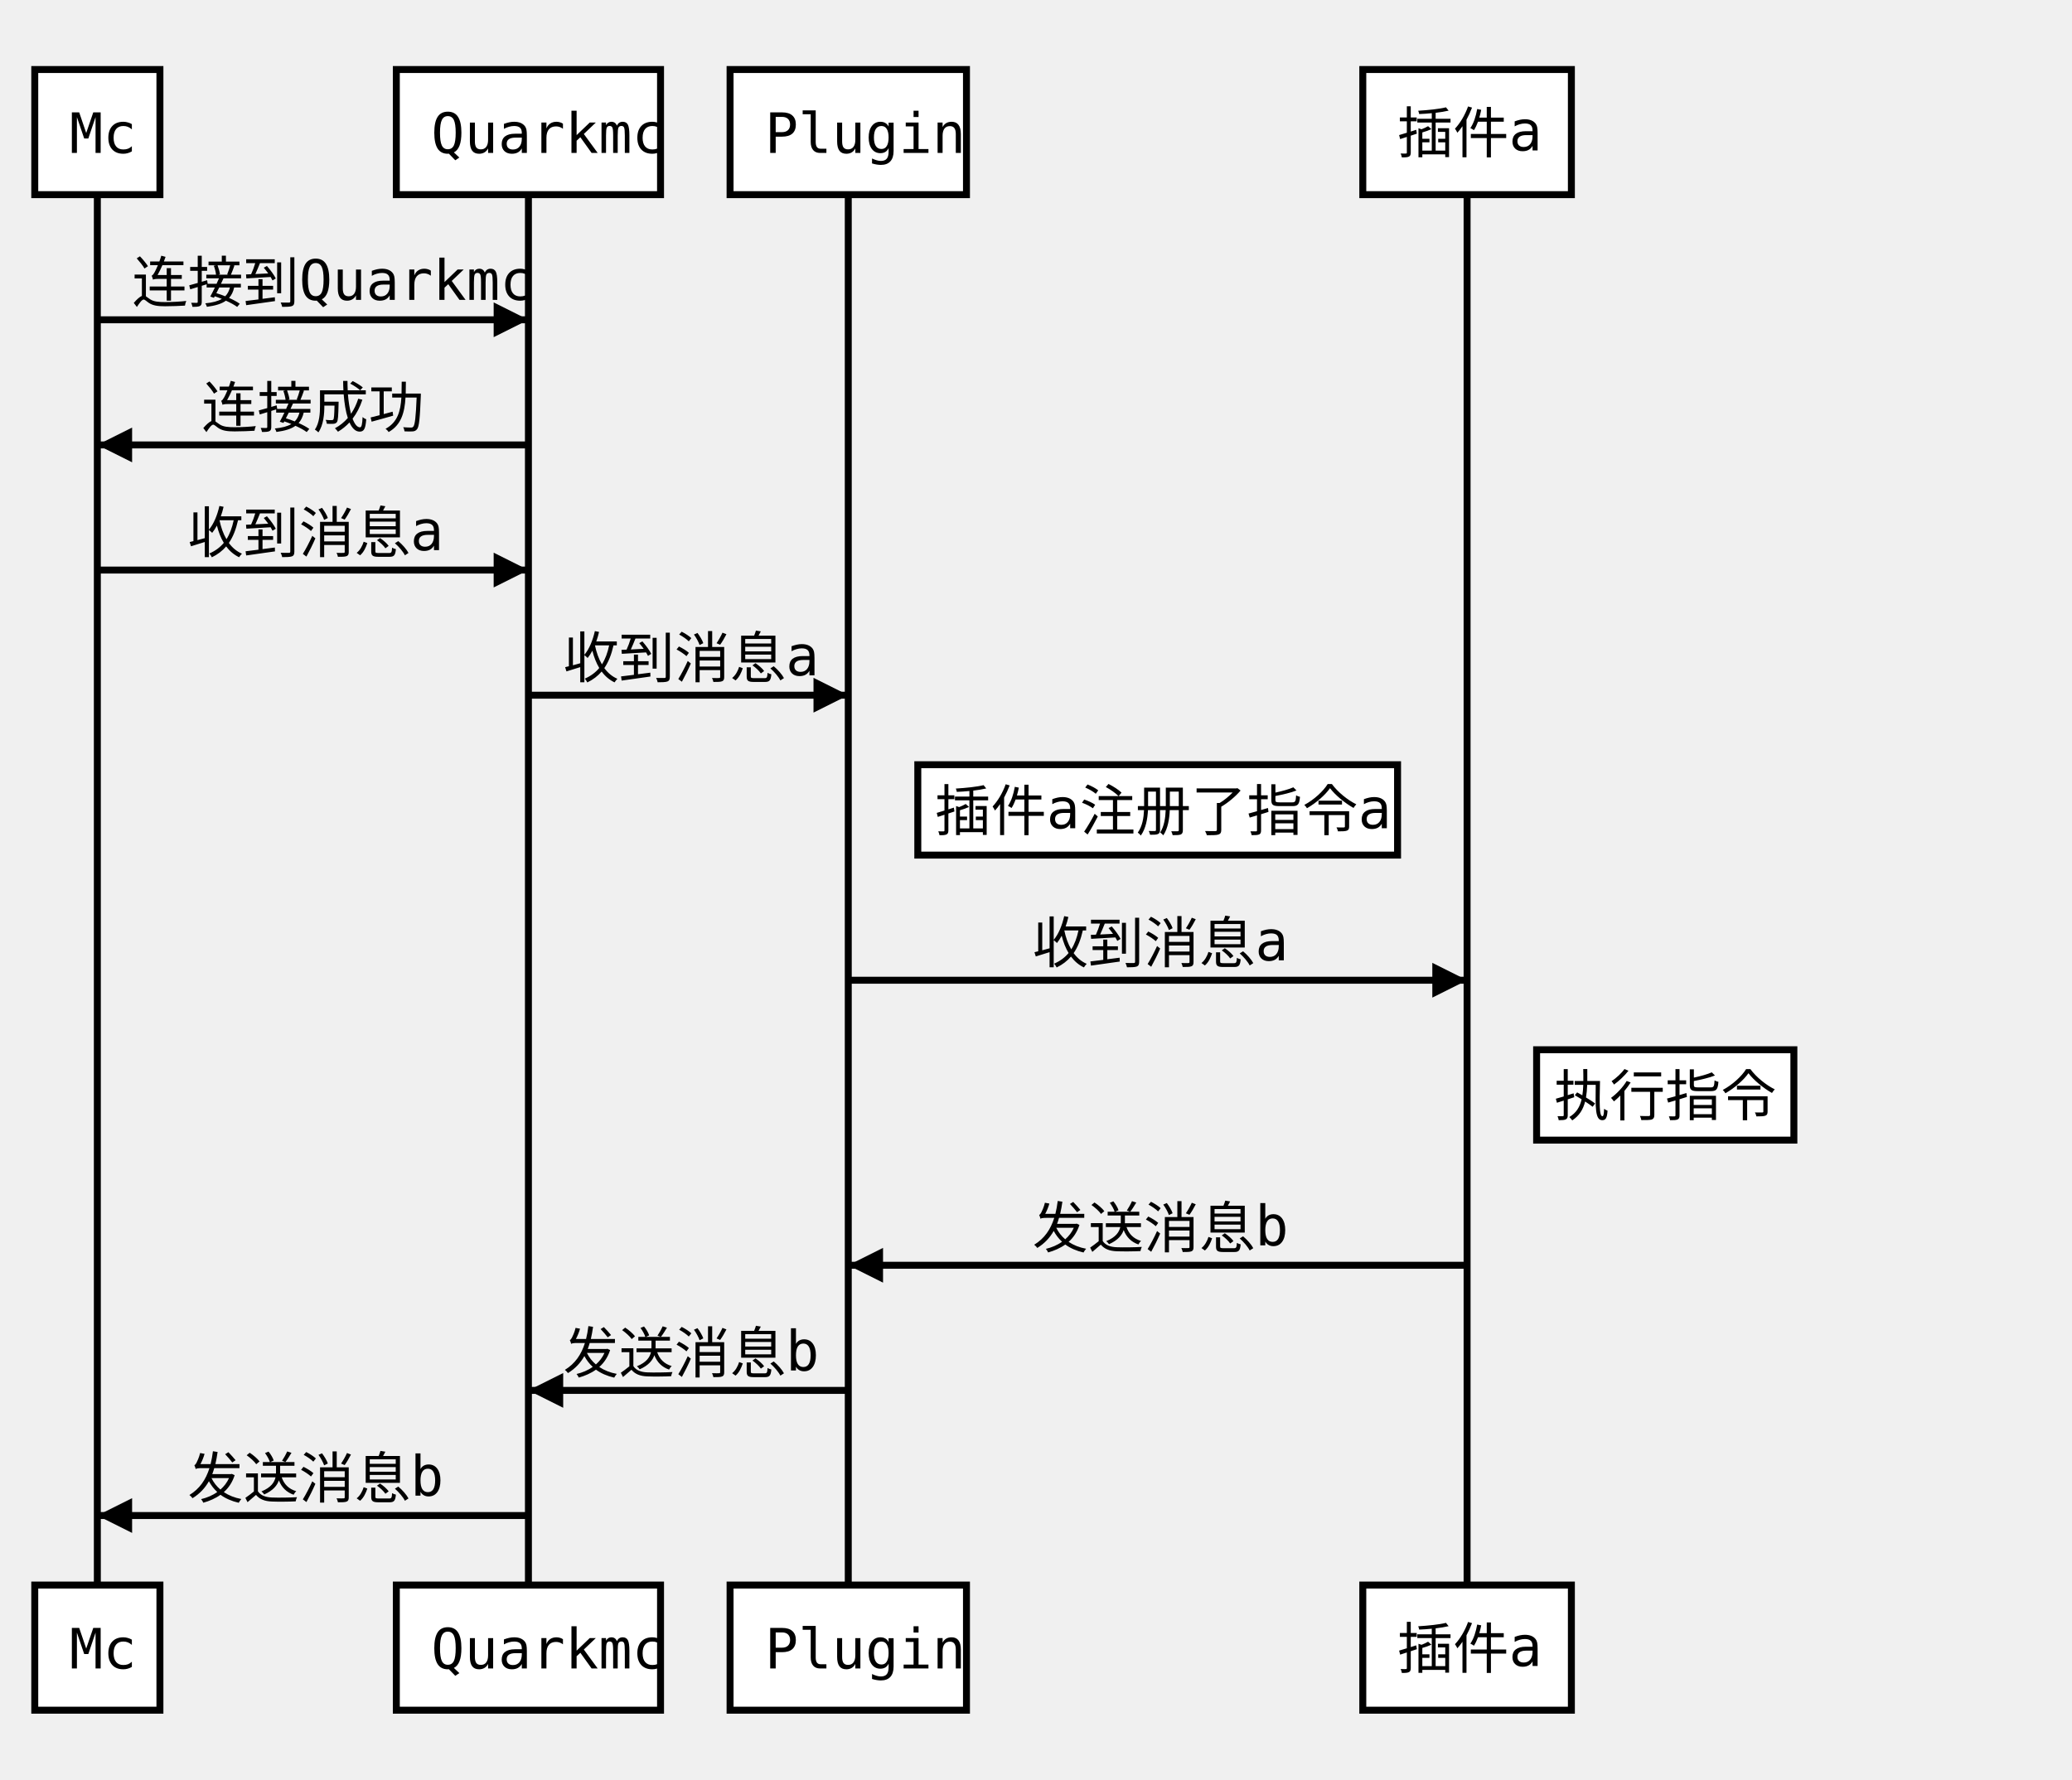
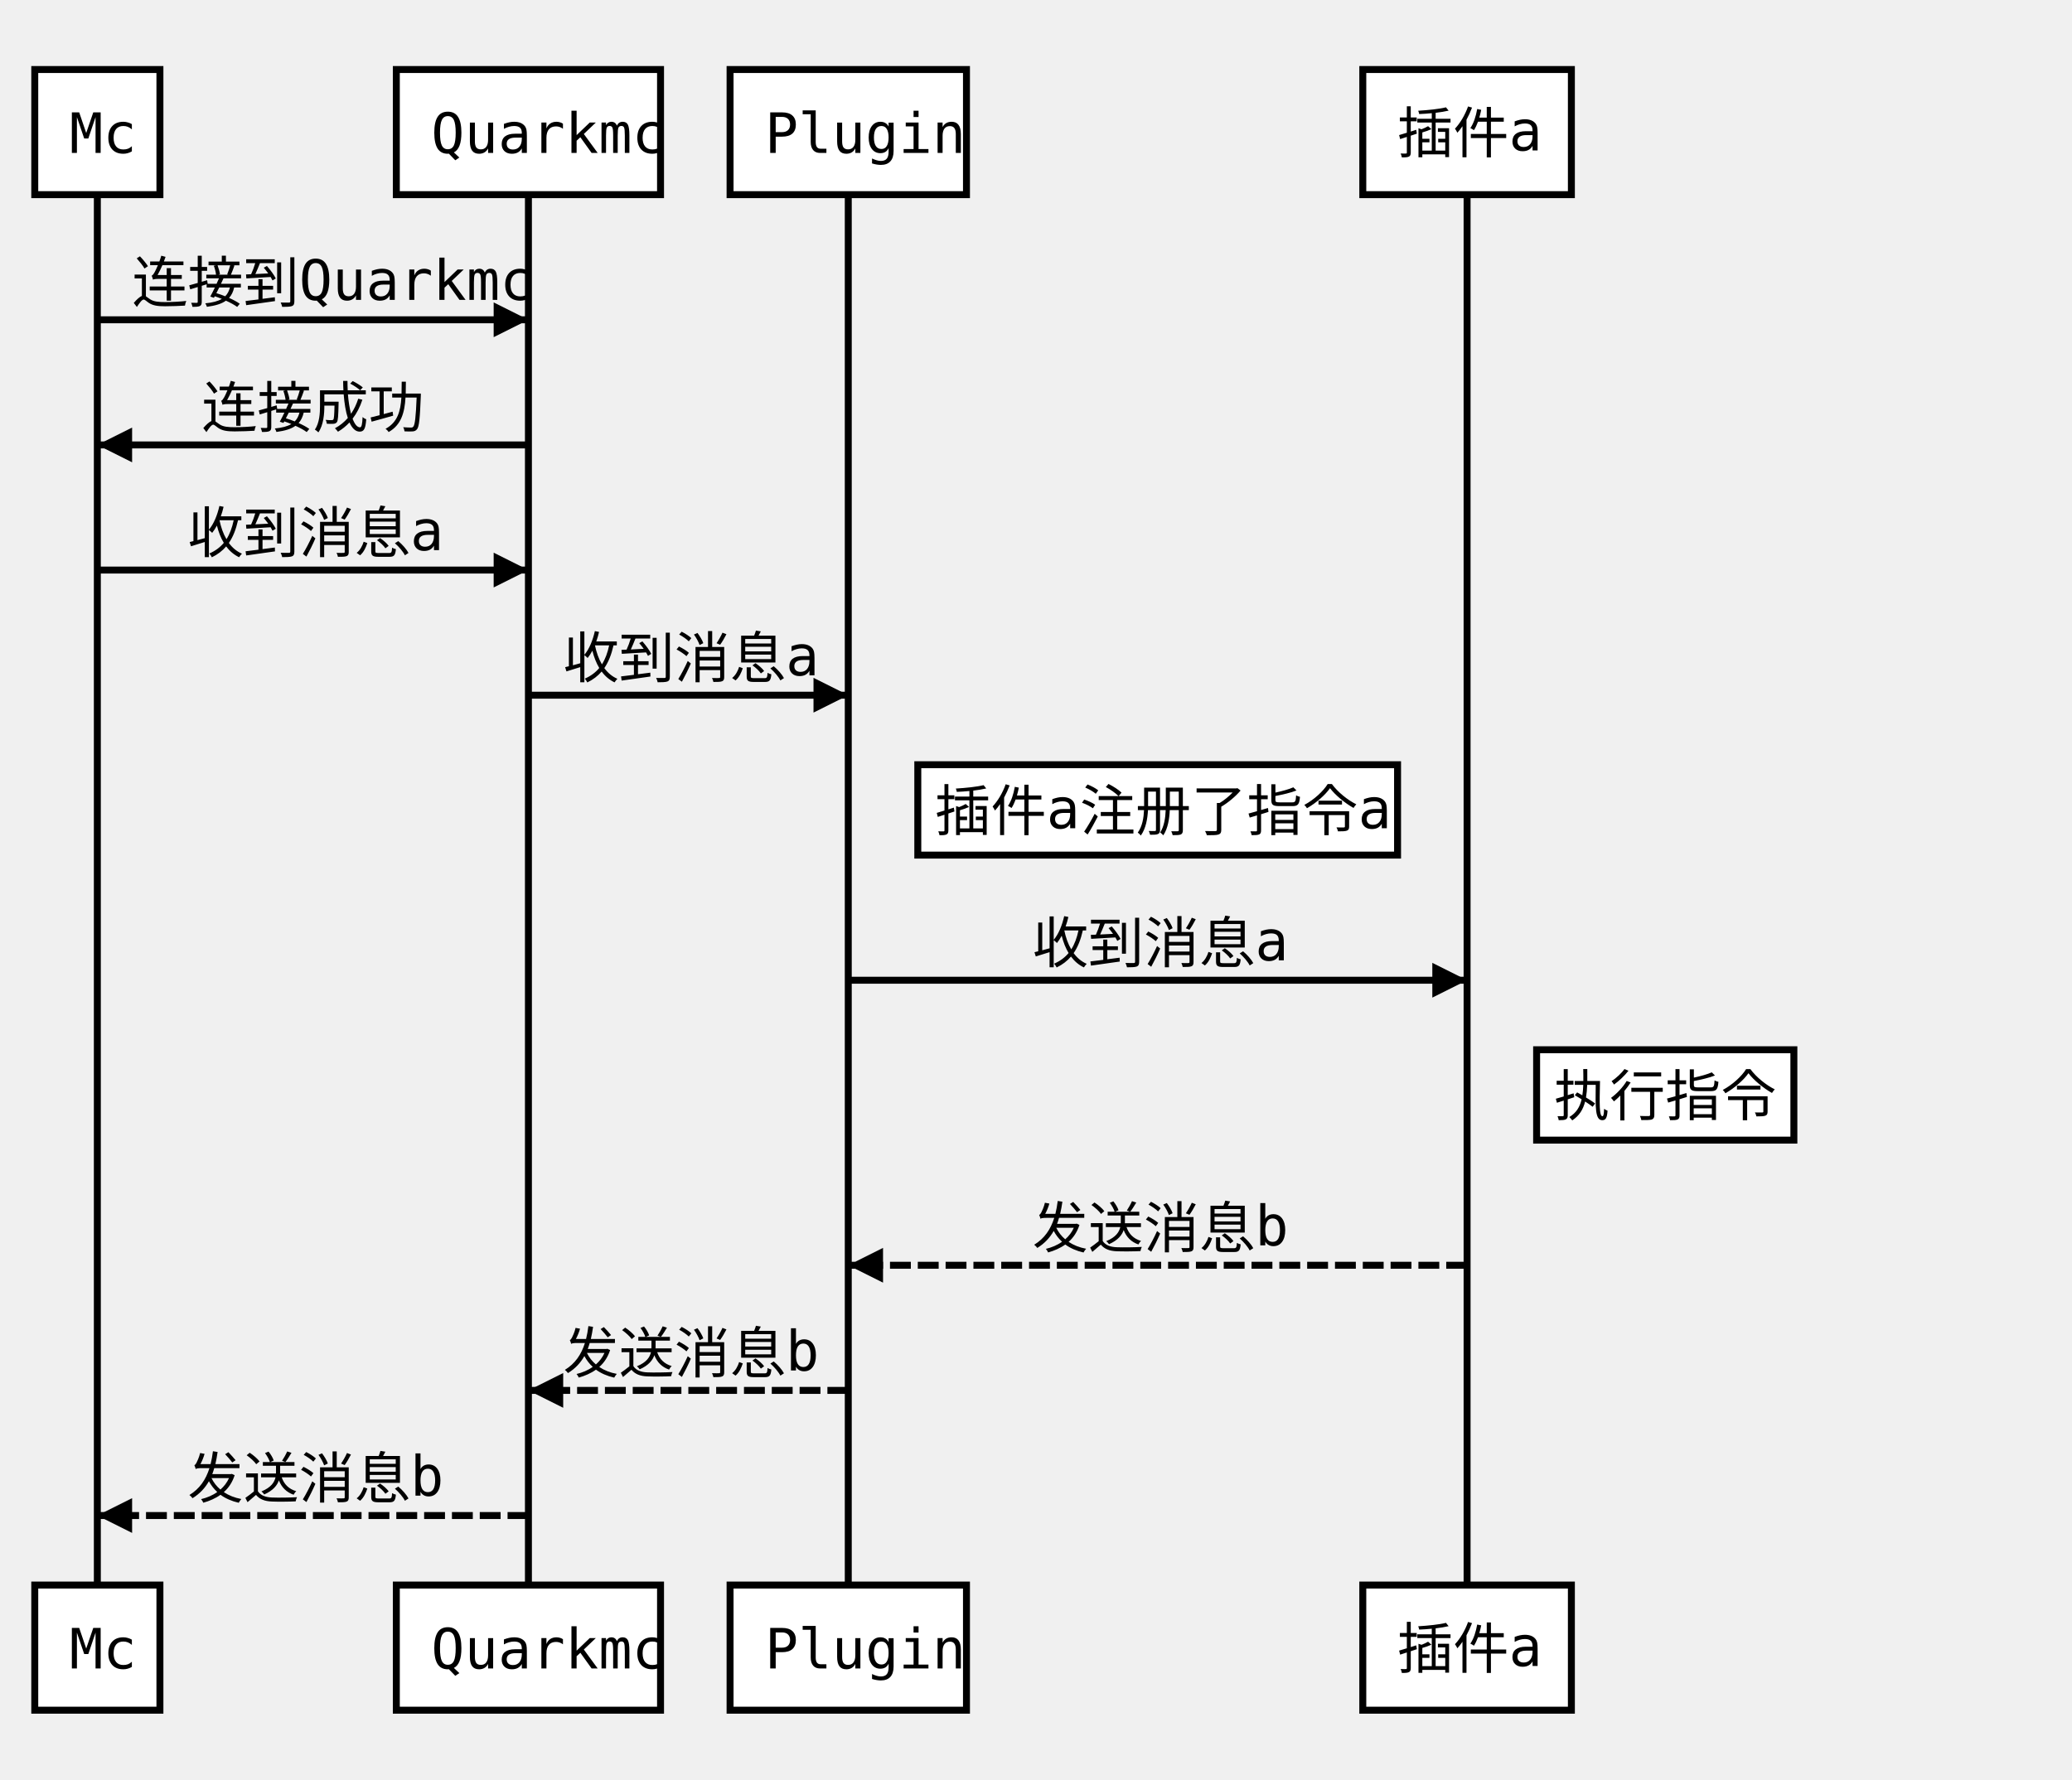
<svg xmlns="http://www.w3.org/2000/svg" width="596" height="512">
  <source>Mc-&gt;Quarkmc:连接到Quarkmc
- Quarkmc--&gt;Mc:连接成功
+ Quarkmc-&gt;Mc:连接成功
Mc-&gt;Quarkmc:收到消息a
Quarkmc-&gt;Plugin:收到消息a
Note right of Plugin: 插件a注册了指令a
Plugin-&gt;插件a:收到消息a
Note right of 插件a: 执行指令
插件a--&gt;Plugin:发送消息b
Plugin--&gt;Quarkmc:发送消息b
Quarkmc--&gt;Mc:发送消息b</source>
  <defs>
    <marker viewBox="0 0 5 5" markerWidth="5" markerHeight="5" orient="auto" refX="5" refY="2.5" id="markerArrowBlock">
      <path d="M 0 0 L 5 2.5 L 0 5 z" />
    </marker>
    <marker viewBox="0 0 9.6 16" markerWidth="4" markerHeight="16" orient="auto" refX="9.6" refY="8" id="markerArrowOpen">
      <path d="M 9.6,8 1.92,16 0,13.7 5.76,8 0,2.286 1.92,0 9.6,8 z" />
    </marker>
  </defs>
  <g class="title" />
  <g class="actor">
    <rect x="10" y="20" width="36" height="36" stroke="#000000" fill="#ffffff" style="stroke-width: 2;" />
    <text x="20" y="44" style="font-size: 16px; font-family: &quot;Andale Mono&quot;, monospace;">
      <tspan x="20">Mc</tspan>
    </text>
  </g>
  <g class="actor">
    <rect x="10" y="456" width="36" height="36" stroke="#000000" fill="#ffffff" style="stroke-width: 2;" />
    <text x="20" y="480" style="font-size: 16px; font-family: &quot;Andale Mono&quot;, monospace;">
      <tspan x="20">Mc</tspan>
    </text>
  </g>
  <line x1="28" x2="28" y1="56" y2="456" stroke="#000000" fill="none" style="stroke-width: 2;" />
  <g class="actor">
    <rect x="114" y="20" width="76" height="36" stroke="#000000" fill="#ffffff" style="stroke-width: 2;" />
    <text x="124" y="44" style="font-size: 16px; font-family: &quot;Andale Mono&quot;, monospace;">
      <tspan x="124">Quarkmc</tspan>
    </text>
  </g>
  <g class="actor">
    <rect x="114" y="456" width="76" height="36" stroke="#000000" fill="#ffffff" style="stroke-width: 2;" />
    <text x="124" y="480" style="font-size: 16px; font-family: &quot;Andale Mono&quot;, monospace;">
      <tspan x="124">Quarkmc</tspan>
    </text>
  </g>
  <line x1="152" x2="152" y1="56" y2="456" stroke="#000000" fill="none" style="stroke-width: 2;" />
  <g class="actor">
    <rect x="210" y="20" width="68" height="36" stroke="#000000" fill="#ffffff" style="stroke-width: 2;" />
    <text x="220" y="44" style="font-size: 16px; font-family: &quot;Andale Mono&quot;, monospace;">
      <tspan x="220">Plugin</tspan>
    </text>
  </g>
  <g class="actor">
    <rect x="210" y="456" width="68" height="36" stroke="#000000" fill="#ffffff" style="stroke-width: 2;" />
    <text x="220" y="480" style="font-size: 16px; font-family: &quot;Andale Mono&quot;, monospace;">
      <tspan x="220">Plugin</tspan>
    </text>
  </g>
  <line x1="244" x2="244" y1="56" y2="456" stroke="#000000" fill="none" style="stroke-width: 2;" />
  <g class="actor">
    <rect x="392" y="20" width="60" height="36" stroke="#000000" fill="#ffffff" style="stroke-width: 2;" />
    <text x="402" y="44" style="font-size: 16px; font-family: &quot;Andale Mono&quot;, monospace;">
      <tspan x="402">插件a</tspan>
    </text>
  </g>
  <g class="actor">
    <rect x="392" y="456" width="60" height="36" stroke="#000000" fill="#ffffff" style="stroke-width: 2;" />
    <text x="402" y="480" style="font-size: 16px; font-family: &quot;Andale Mono&quot;, monospace;">
      <tspan x="402">插件a</tspan>
    </text>
  </g>
  <line x1="422" x2="422" y1="56" y2="456" stroke="#000000" fill="none" style="stroke-width: 2;" />
  <g class="signal">
    <text x="38" y="87" style="font-size: 16px; font-family: &quot;Andale Mono&quot;, monospace;">
      <tspan x="38">连接到Quarkmc</tspan>
    </text>
    <line x1="28" x2="152" y1="92" y2="92" stroke="#000000" fill="none" style="stroke-width: 2; marker-end: url(&quot;#markerArrowBlock&quot;);" />
  </g>
  <g class="signal">
    <text x="58" y="123" style="font-size: 16px; font-family: &quot;Andale Mono&quot;, monospace;">
      <tspan x="58">连接成功</tspan>
    </text>
    <line x1="152" x2="28" y1="128" y2="128" stroke="#000000" fill="none" style="stroke-width: 2; marker-end: url(&quot;#markerArrowBlock&quot;);" />
  </g>
  <g class="signal">
    <text x="54" y="159" style="font-size: 16px; font-family: &quot;Andale Mono&quot;, monospace;">
      <tspan x="54">收到消息a</tspan>
    </text>
    <line x1="28" x2="152" y1="164" y2="164" stroke="#000000" fill="none" style="stroke-width: 2; marker-end: url(&quot;#markerArrowBlock&quot;);" />
  </g>
  <g class="signal">
    <text x="162" y="195" style="font-size: 16px; font-family: &quot;Andale Mono&quot;, monospace;">
      <tspan x="162">收到消息a</tspan>
    </text>
    <line x1="152" x2="244" y1="200" y2="200" stroke="#000000" fill="none" style="stroke-width: 2; marker-end: url(&quot;#markerArrowBlock&quot;);" />
  </g>
  <g class="note">
    <rect x="264" y="220" width="138" height="26" stroke="#000000" fill="#ffffff" style="stroke-width: 2;" />
    <text x="269" y="239" style="font-size: 16px; font-family: &quot;Andale Mono&quot;, monospace;">
      <tspan x="269">插件a注册了指令a</tspan>
    </text>
  </g>
  <g class="signal">
    <text x="297" y="277" style="font-size: 16px; font-family: &quot;Andale Mono&quot;, monospace;">
      <tspan x="297">收到消息a</tspan>
    </text>
    <line x1="244" x2="422" y1="282" y2="282" stroke="#000000" fill="none" style="stroke-width: 2; marker-end: url(&quot;#markerArrowBlock&quot;);" />
  </g>
  <g class="note">
    <rect x="442" y="302" width="74" height="26" stroke="#000000" fill="#ffffff" style="stroke-width: 2;" />
    <text x="447" y="321" style="font-size: 16px; font-family: &quot;Andale Mono&quot;, monospace;">
      <tspan x="447">执行指令</tspan>
    </text>
  </g>
  <g class="signal">
    <text x="297" y="359" style="font-size: 16px; font-family: &quot;Andale Mono&quot;, monospace;">
      <tspan x="297">发送消息b</tspan>
    </text>
-     <line x1="422" x2="244" y1="364" y2="364" stroke="#000000" fill="none" style="stroke-width: 2; marker-end: url(&quot;#markerArrowBlock&quot;);" />
+     <line x1="422" x2="244" y1="364" y2="364" stroke="#000000" fill="none" style="stroke-width: 2; stroke-dasharray: 6, 2; marker-end: url(&quot;#markerArrowBlock&quot;);" />
  </g>
  <g class="signal">
    <text x="162" y="395" style="font-size: 16px; font-family: &quot;Andale Mono&quot;, monospace;">
      <tspan x="162">发送消息b</tspan>
    </text>
-     <line x1="244" x2="152" y1="400" y2="400" stroke="#000000" fill="none" style="stroke-width: 2; marker-end: url(&quot;#markerArrowBlock&quot;);" />
+     <line x1="244" x2="152" y1="400" y2="400" stroke="#000000" fill="none" style="stroke-width: 2; stroke-dasharray: 6, 2; marker-end: url(&quot;#markerArrowBlock&quot;);" />
  </g>
  <g class="signal">
    <text x="54" y="431" style="font-size: 16px; font-family: &quot;Andale Mono&quot;, monospace;">
      <tspan x="54">发送消息b</tspan>
    </text>
-     <line x1="152" x2="28" y1="436" y2="436" stroke="#000000" fill="none" style="stroke-width: 2; marker-end: url(&quot;#markerArrowBlock&quot;);" />
+     <line x1="152" x2="28" y1="436" y2="436" stroke="#000000" fill="none" style="stroke-width: 2; stroke-dasharray: 6, 2; marker-end: url(&quot;#markerArrowBlock&quot;);" />
  </g>
</svg>
